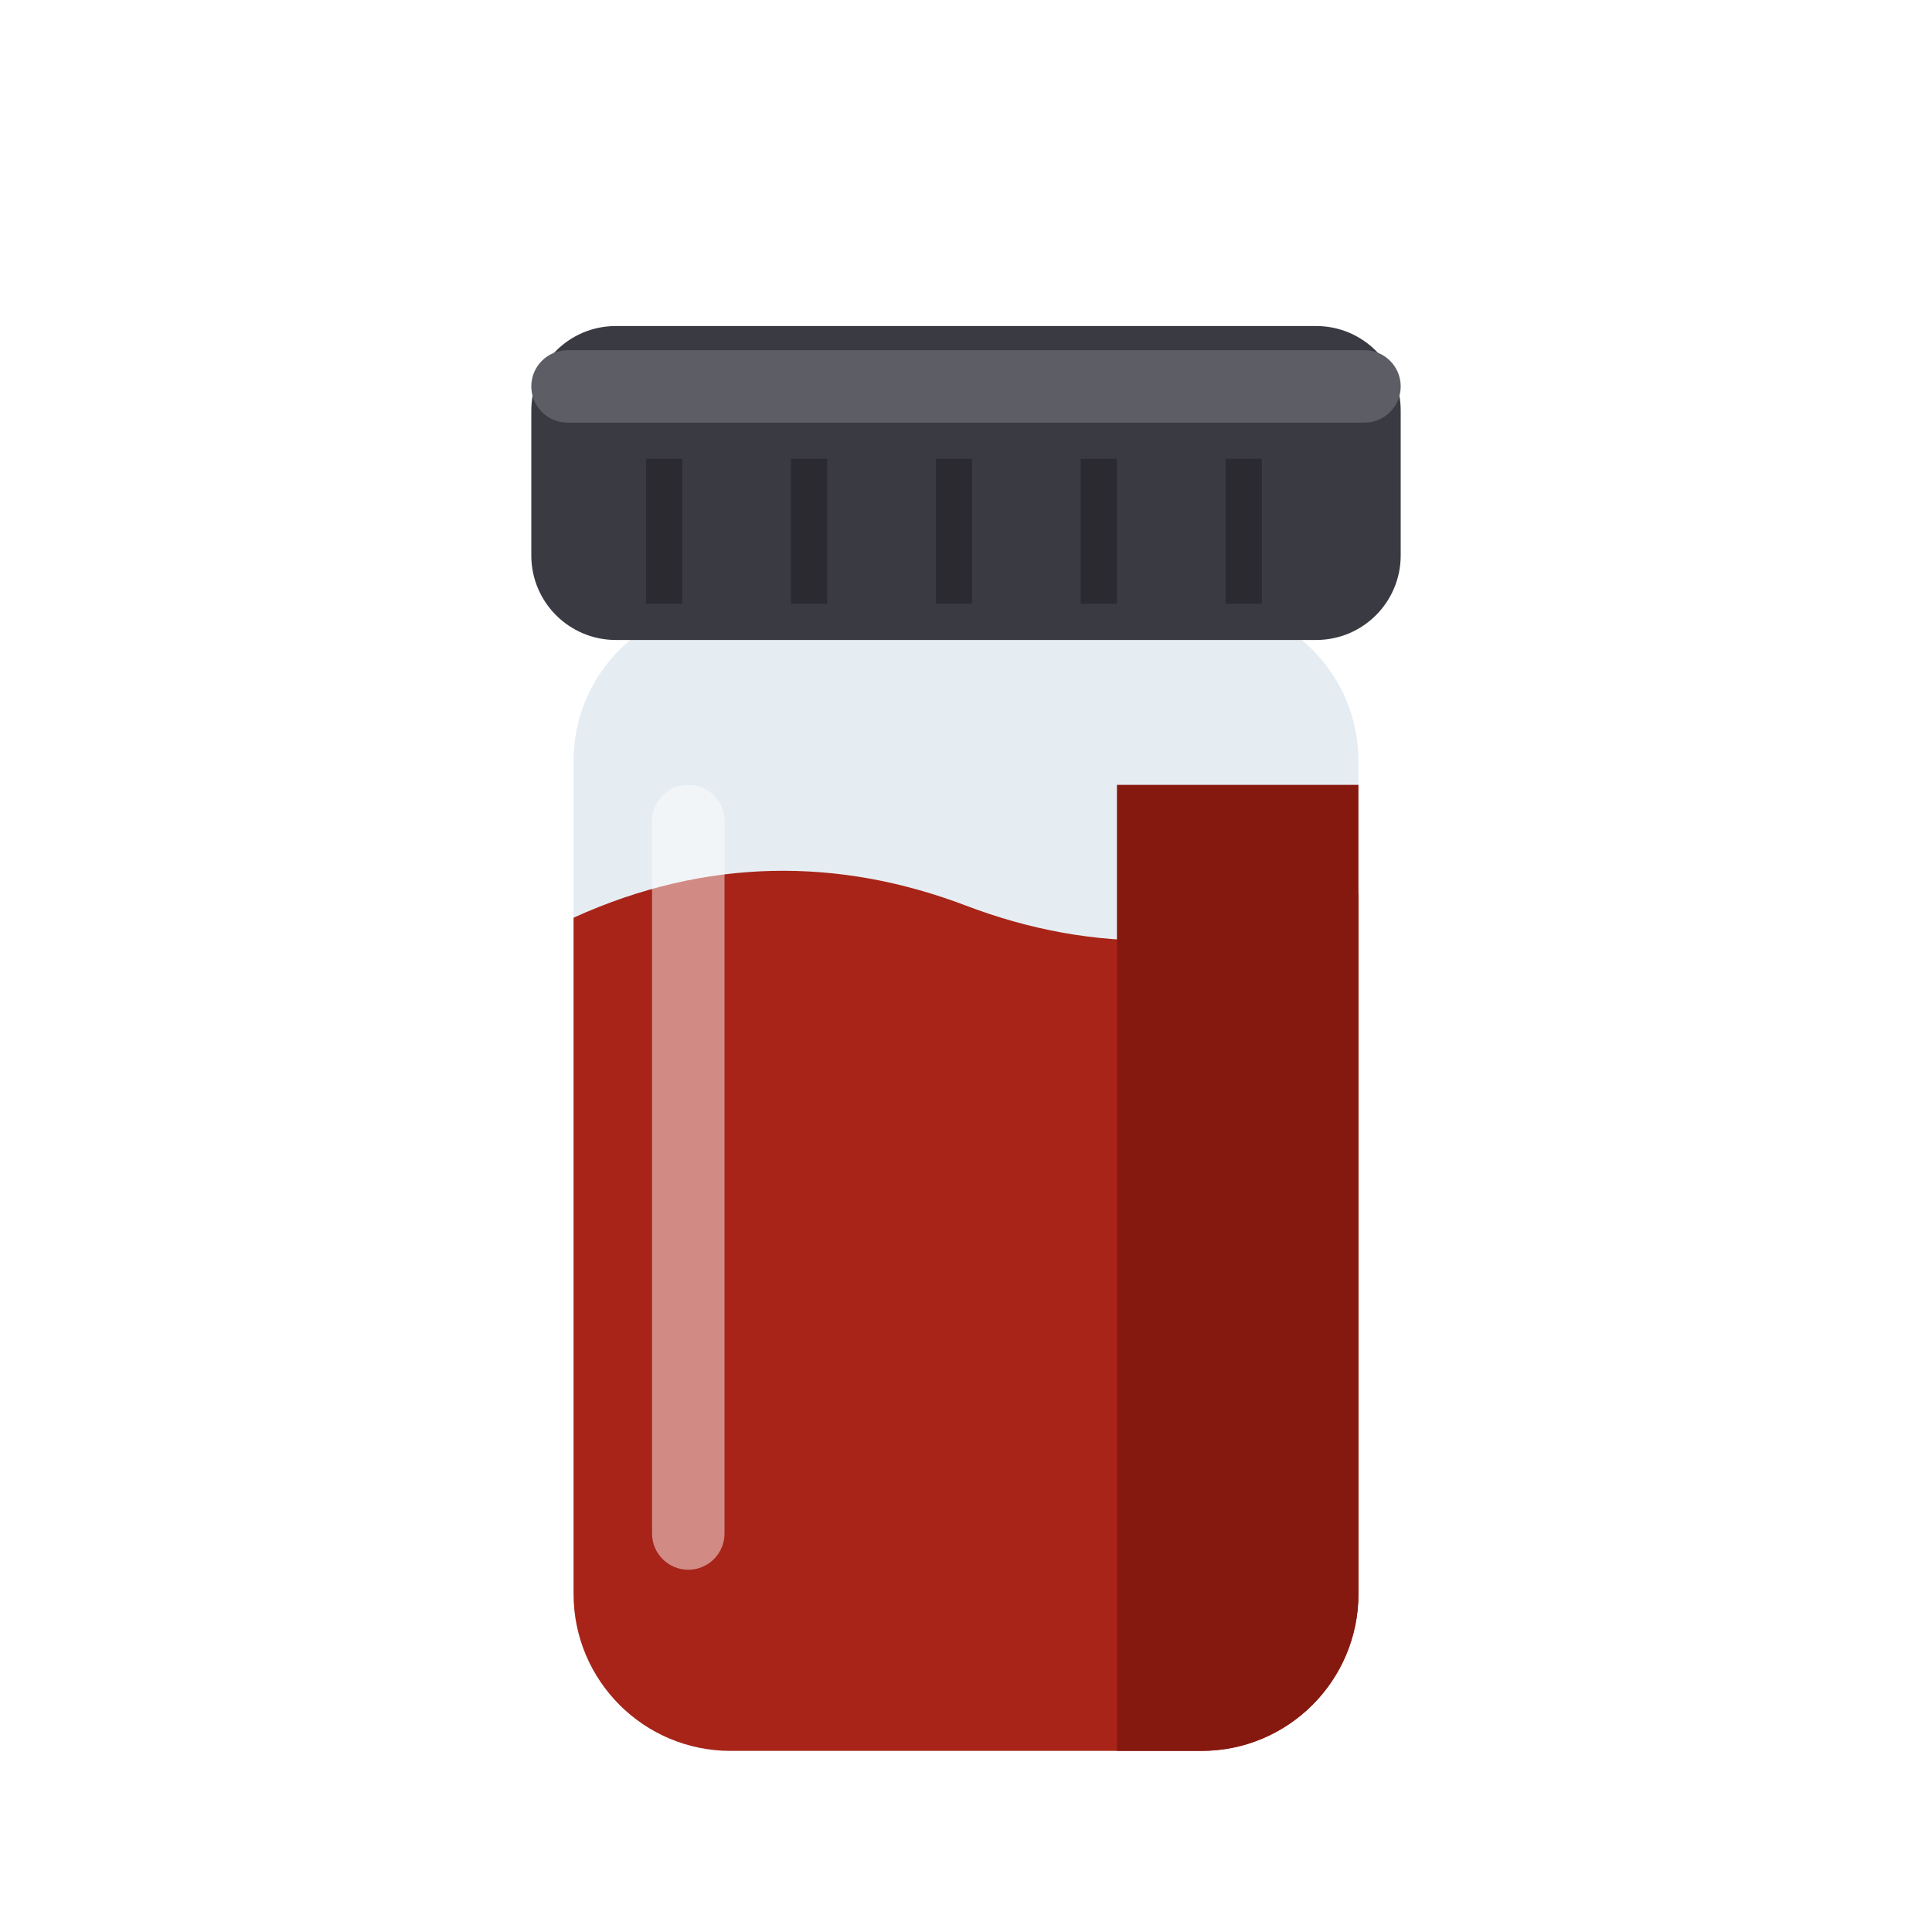
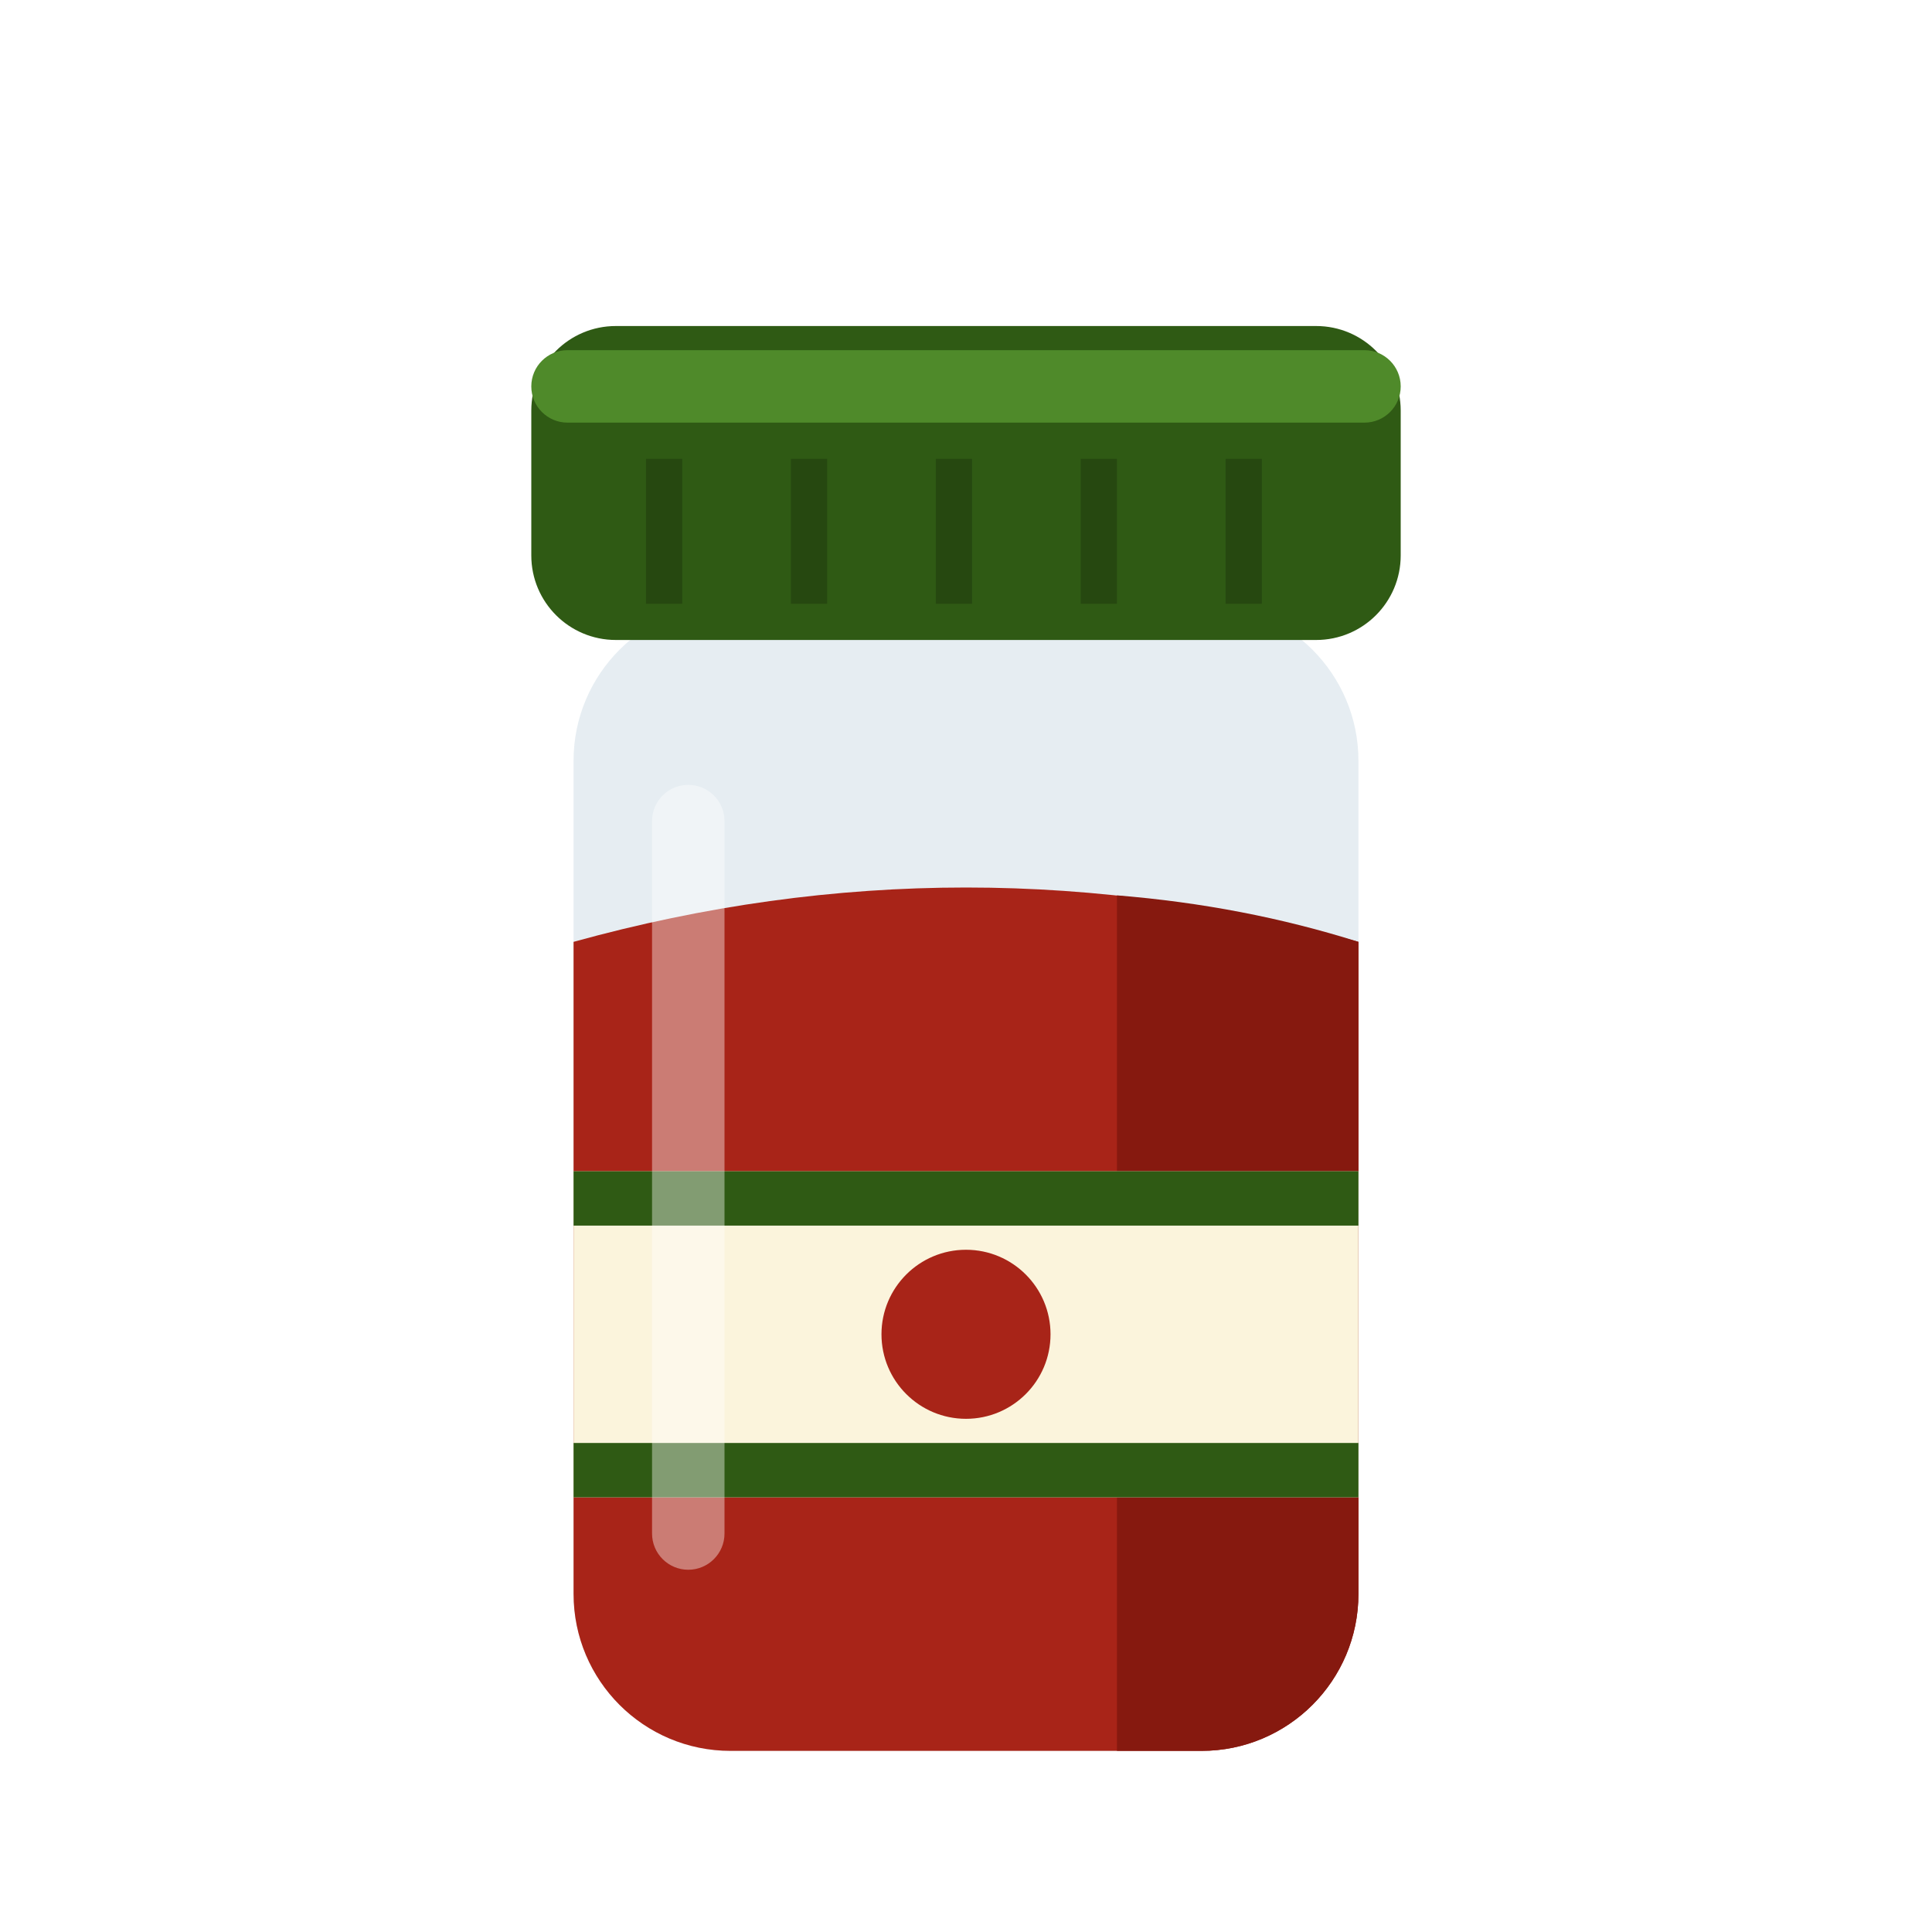
<svg xmlns="http://www.w3.org/2000/svg" viewBox="0 0 32 32">
  <rect width="13" height="19" x="9.5" y="10" fill="#e6edf2" rx="2.6" />
  <clipPath id="sj">
    <rect width="13" height="19" x="9.5" y="10" fill="#000" rx="2.6" />
  </clipPath>
  <g clip-path="url(#sj)">
-     <path fill="#a82418" d="M9.5 15.2c2.2-1 4.4-1 6.5-.2s4.3.8 6.5-.2V29h-13z" />
-     <rect width="4" height="16" x="18.5" y="13" fill="#86190f" />
+     <path fill="#a82418" d="M9.5 15.6Q16 13.8 22.5 15.6V29H9.5z" />
+     <path fill="#86190f" d="M18.5 14.83Q20.6 15 22.5 15.6V29H18.5z" />
+     <rect width="13" height="5.4" x="9.5" y="19.4" fill="#fbf4dc" />
+     <rect width="13" height="0.9" x="9.5" y="19.4" fill="#2f5a14" />
+     <rect width="13" height="0.9" x="9.5" y="23.9" fill="#2f5a14" />
+     <circle cx="16" cy="22.1" r="1.4" fill="#a82418" />
  </g>
-   <rect width="1.2" height="13" x="10.8" y="13" fill="#ffffff77" rx="0.6" />
-   <rect width="14.4" height="5.2" x="8.8" y="5.4" fill="#3a3a42" rx="1.4" />
-   <rect width="14.4" height="1.2" x="8.8" y="5.8" fill="#5d5d66" rx="0.6" />
-   <path fill="none" stroke="#2a2a30" stroke-width="0.6" d="M11 7.6v2.4M13.4 7.6v2.4M15.8 7.6v2.4M18.2 7.6v2.4M20.6 7.6v2.4" />
+   <rect width="1.2" height="13" x="10.8" y="13" fill="#ffffff66" rx="0.6" />
+   <rect width="14.4" height="5.2" x="8.8" y="5.4" fill="#2f5a14" rx="1.4" />
+   <rect width="14.4" height="1.2" x="8.8" y="5.8" fill="#4f8a2a" rx="0.6" />
+   <path fill="none" stroke="#00000033" stroke-width="0.6" d="M11 7.6v2.4M13.4 7.6v2.4M15.8 7.6v2.4M18.2 7.6v2.4M20.6 7.6v2.4" />
</svg>
